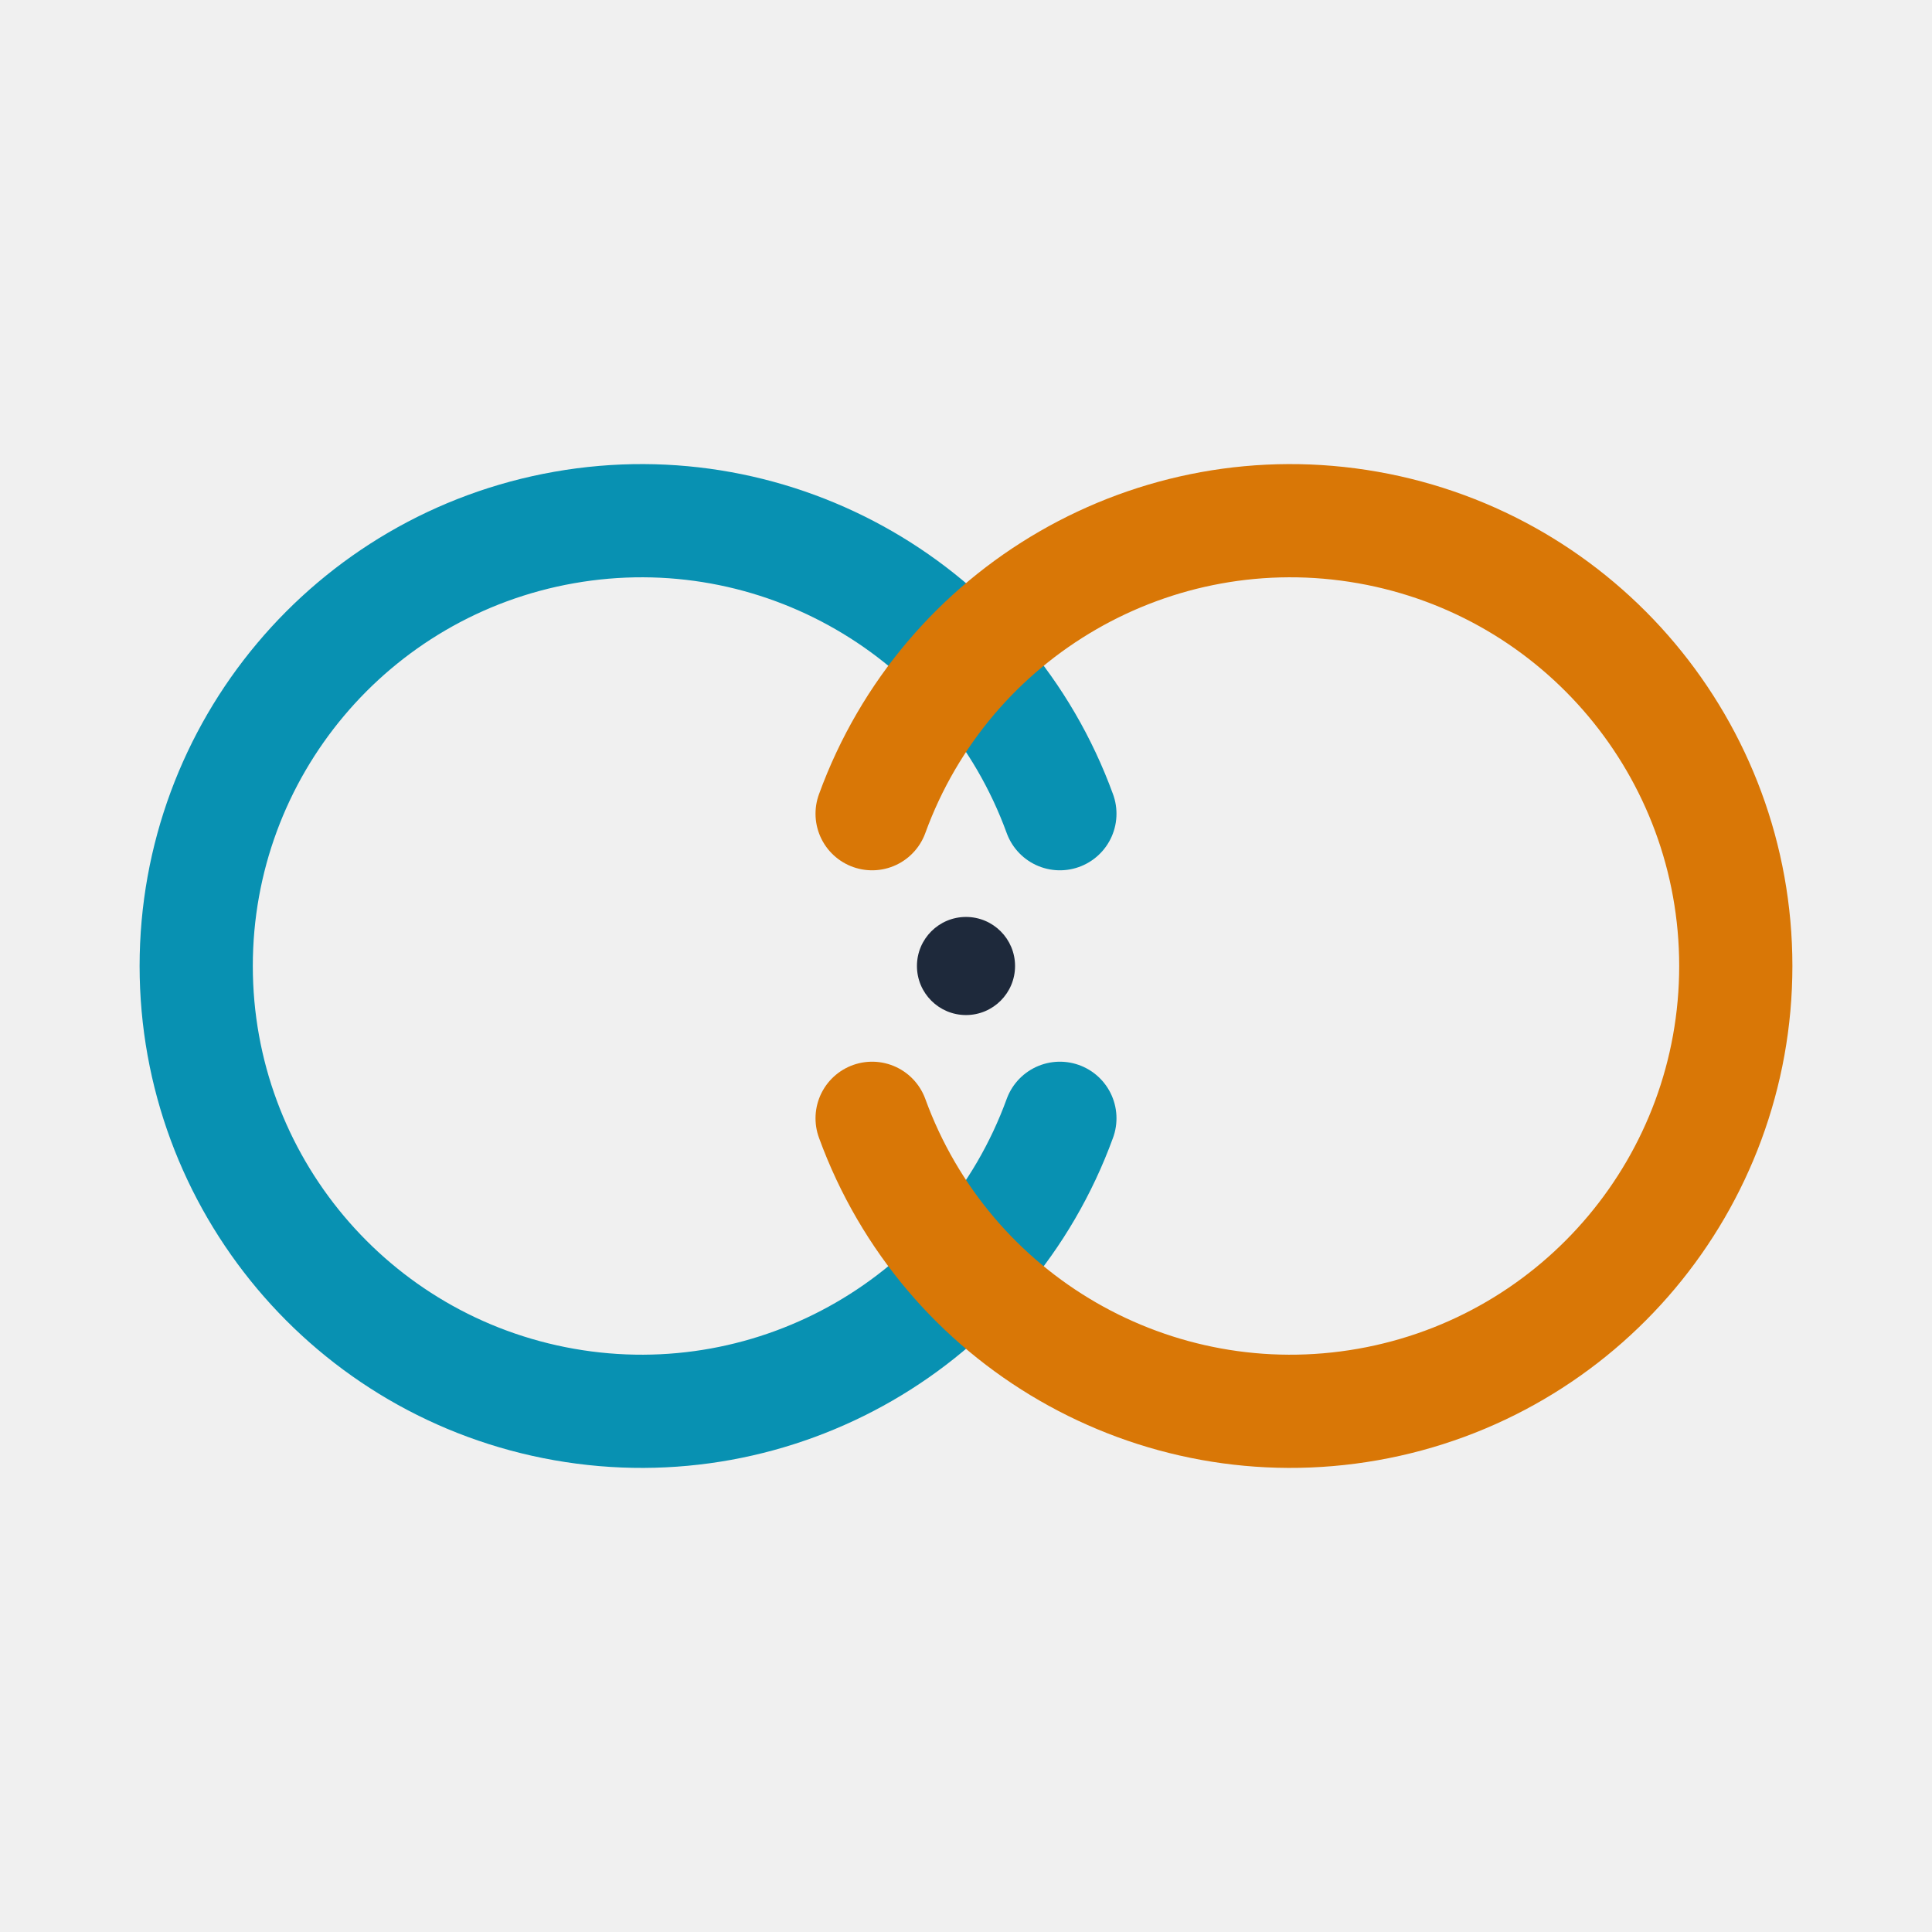
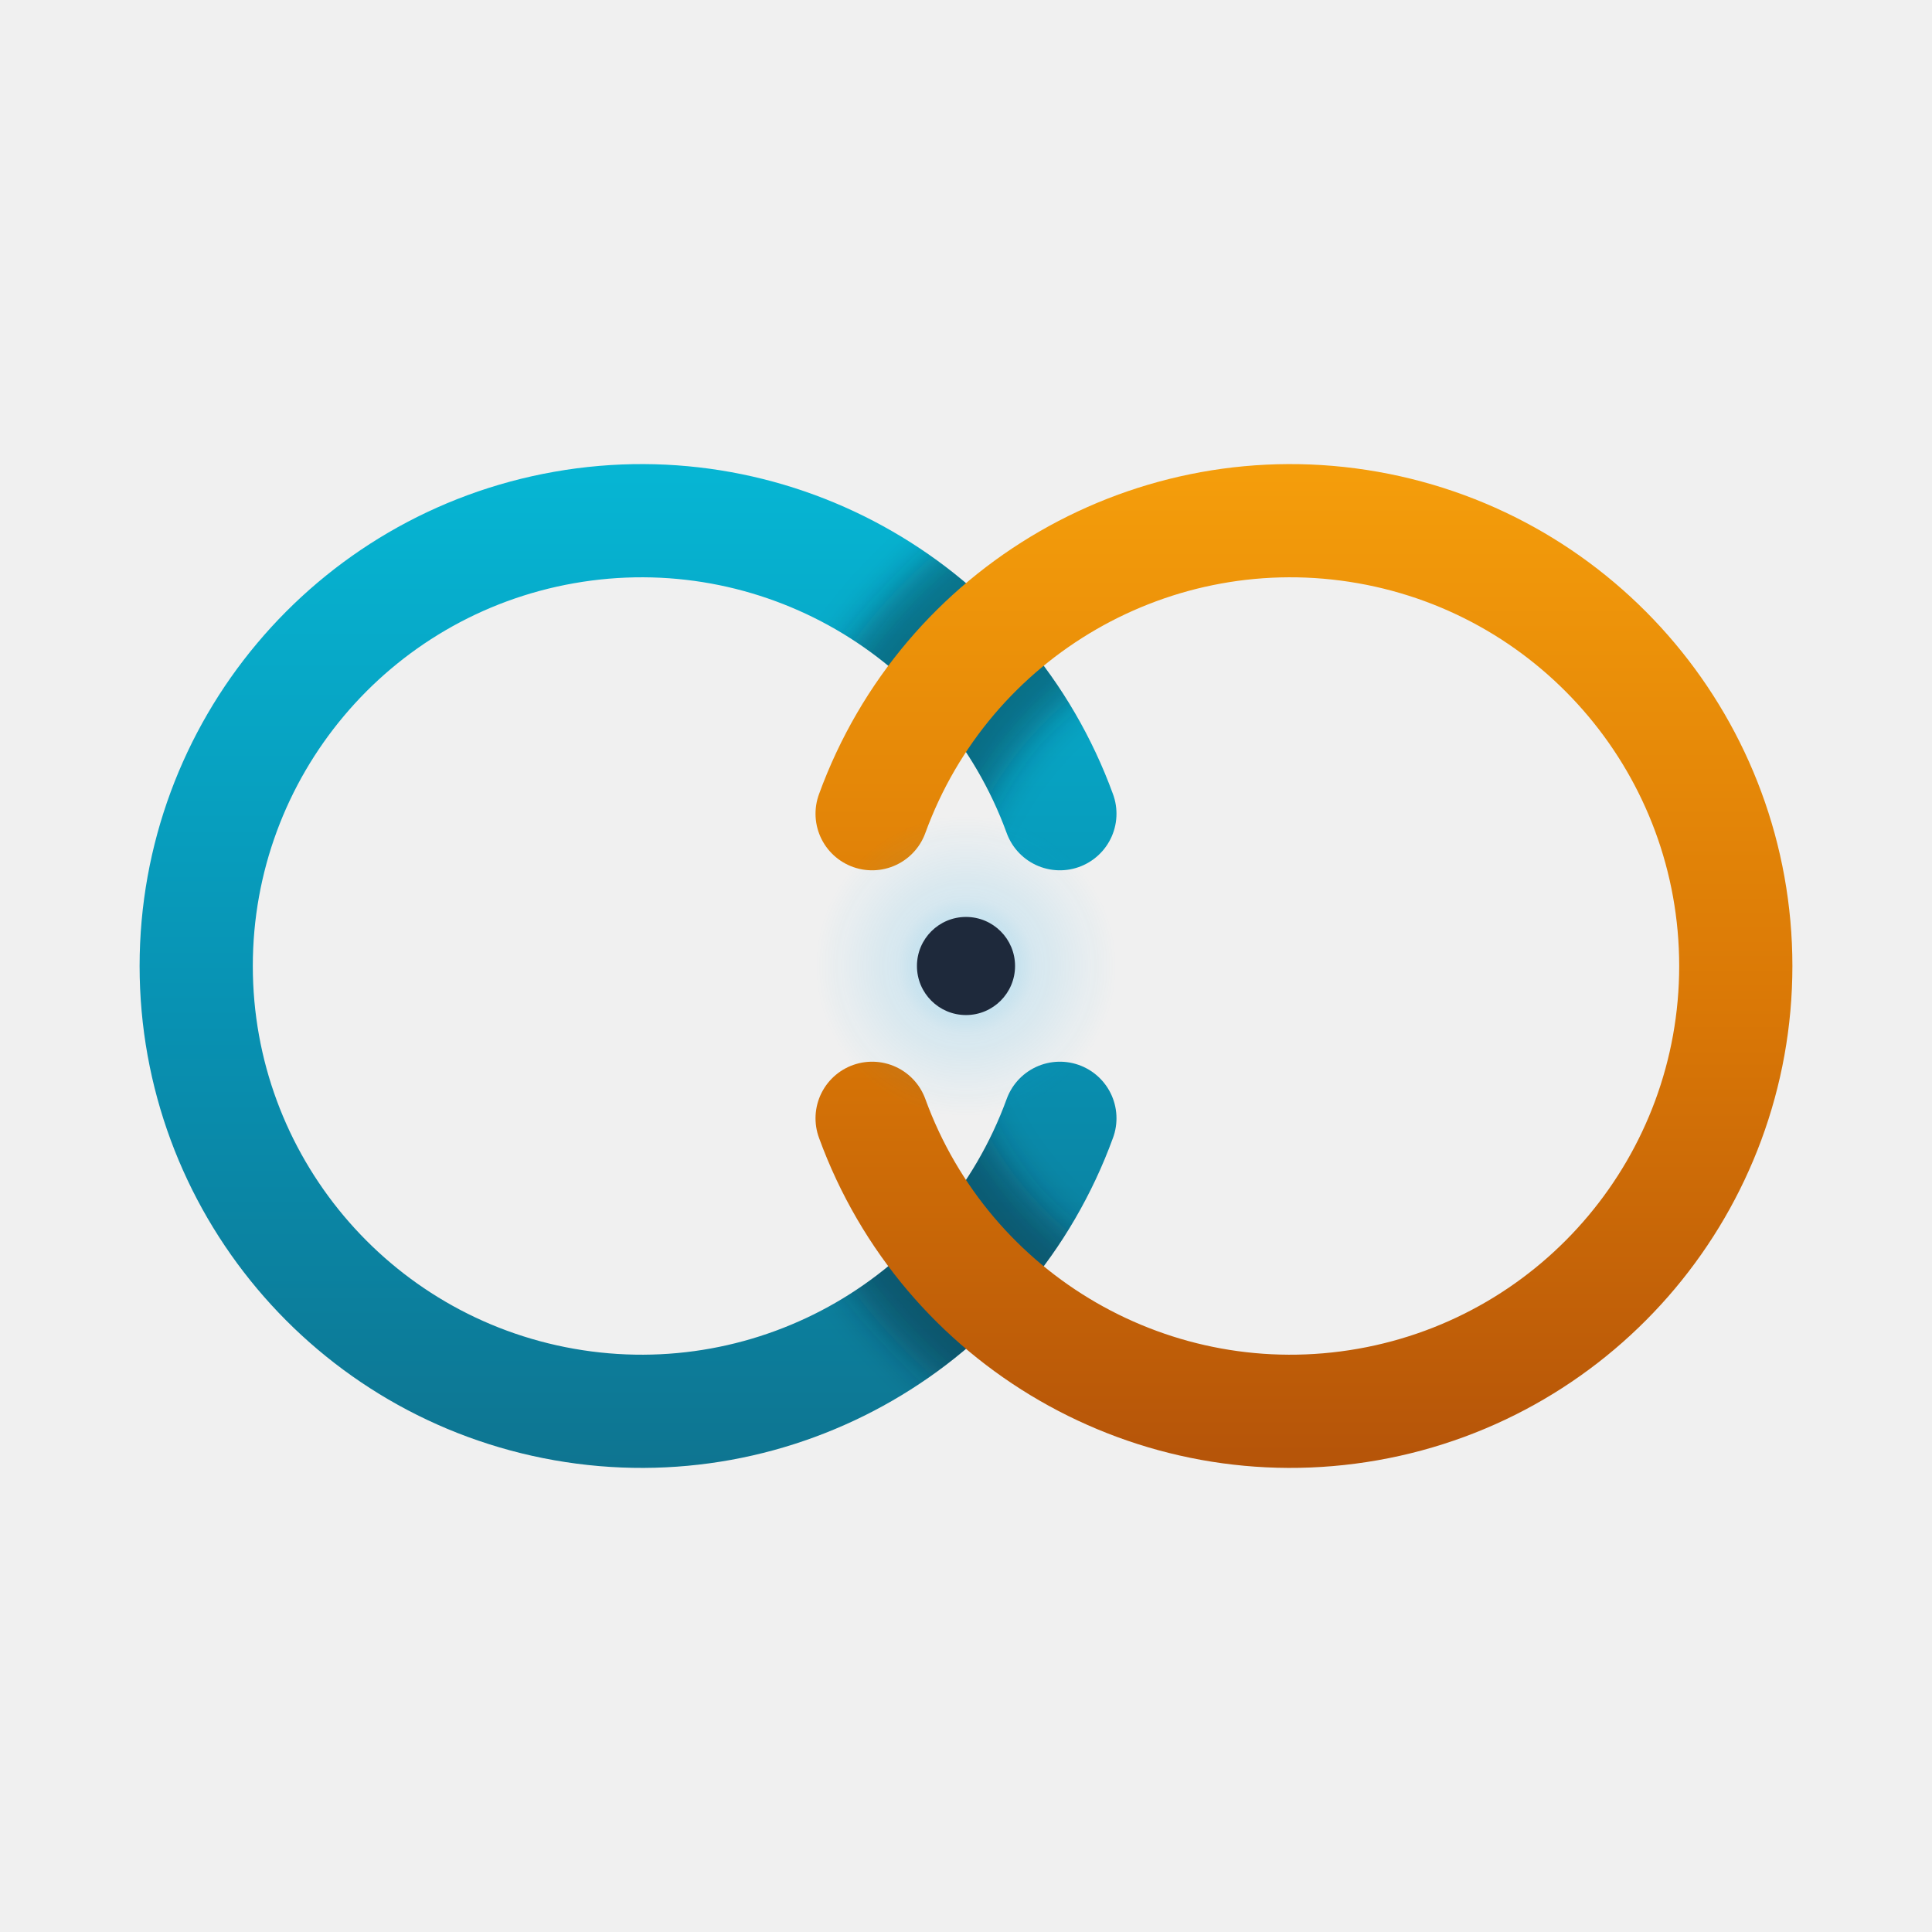
- <svg xmlns="http://www.w3.org/2000/svg" width="512" height="512" viewBox="0 0 512 512" role="img" aria-label="Everlasting logo">
-   <g fill="none" stroke-width="30" stroke-linecap="round">
-     <path d="M 280.88 215.64 A 118 118 0 1 0 280.88 296.36" stroke="#0891b2" />
-     <path d="M 231.12 215.64 A 118 118 0 1 1 231.12 296.36" stroke="#d97706" />
+ <svg xmlns="http://www.w3.org/2000/svg" width="512" height="512" viewBox="0 0 512 512" role="img" aria-label="Everlasting logo (light surfaces)">
+   <g>
+     <defs>
+       <linearGradient id="gc" gradientUnits="userSpaceOnUse" x1="0" y1="122" x2="0" y2="392">
+         <stop offset="0" stop-color="#06b6d4" />
+         <stop offset="0.55" stop-color="#0891b2" />
+         <stop offset="1" stop-color="#0e7490" />
+       </linearGradient>
+       <linearGradient id="ga" gradientUnits="userSpaceOnUse" x1="0" y1="122" x2="0" y2="392">
+         <stop offset="0" stop-color="#f59e0b" />
+         <stop offset="0.55" stop-color="#d97706" />
+         <stop offset="1" stop-color="#b45309" />
+       </linearGradient>
+       <radialGradient id="gl">
+         <stop offset="0" stop-color="#0ea5e9" stop-opacity="0.35" />
+         <stop offset="0.45" stop-color="#0ea5e9" stop-opacity="0.12" />
+         <stop offset="1" stop-color="#0ea5e9" stop-opacity="0" />
+       </radialGradient>
+       <filter id="soft" x="-30%" y="-30%" width="160%" height="160%">
+         <feGaussianBlur stdDeviation="5" />
+       </filter>
+       <mask id="onCyan" maskUnits="userSpaceOnUse" x="0" y="0" width="512" height="512">
+         <path d="M 280.88 215.64 A 118 118 0 1 0 280.88 296.36" fill="none" stroke="#fff" stroke-width="30" stroke-linecap="round" />
+       </mask>
+     </defs>
+     <g fill="none" stroke-width="30" stroke-linecap="round">
+       <path d="M 280.88 215.64 A 118 118 0 1 0 280.88 296.36" stroke="url(#gc)" />
+     </g>
+     <path d="M 231.12 215.64 A 118 118 0 1 1 231.12 296.36" fill="none" stroke="#0c1a2a" stroke-width="52" stroke-linecap="round" opacity="0.4" filter="url(#soft)" mask="url(#onCyan)" />
+     <g fill="none" stroke-width="30" stroke-linecap="round">
+       <path d="M 231.12 215.64 A 118 118 0 1 1 231.12 296.36" stroke="url(#ga)" />
+     </g>
+     <circle cx="256" cy="256" r="40" fill="url(#gl)" />
+     <circle cx="256" cy="256" r="13" fill="#1e293b" />
  </g>
-   <circle cx="256" cy="256" r="13" fill="#1e293b" />
</svg>
